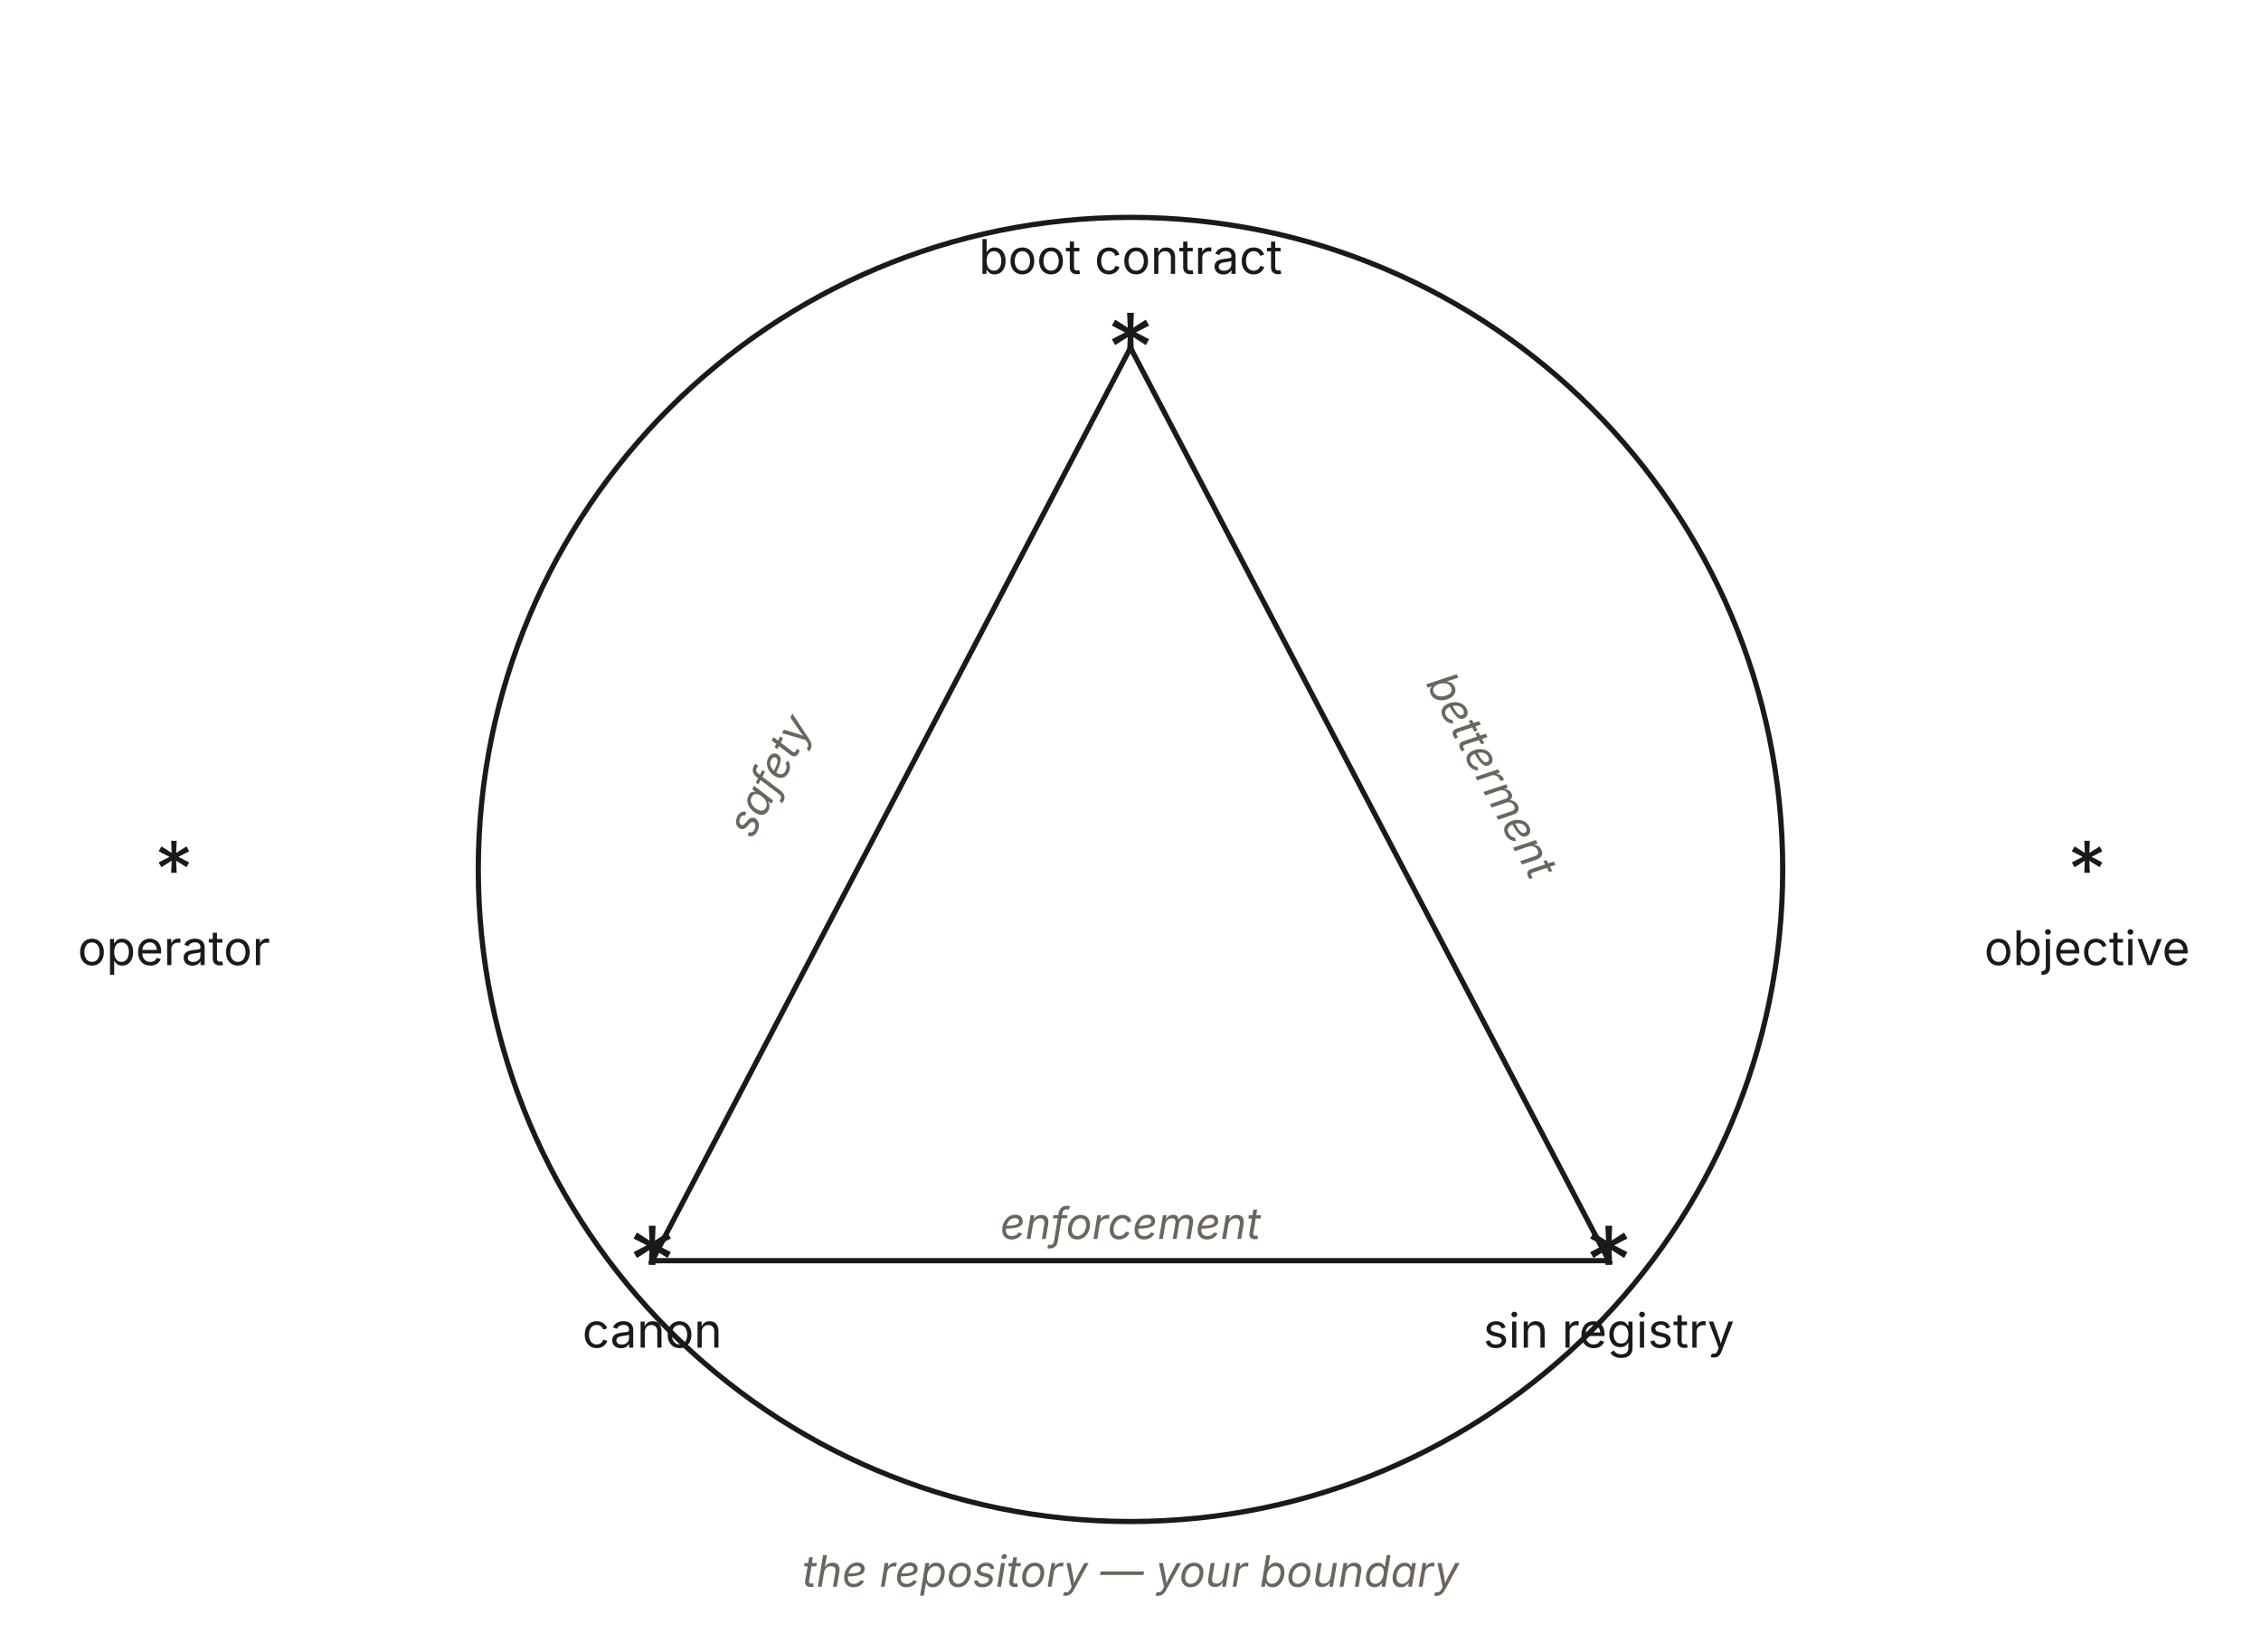
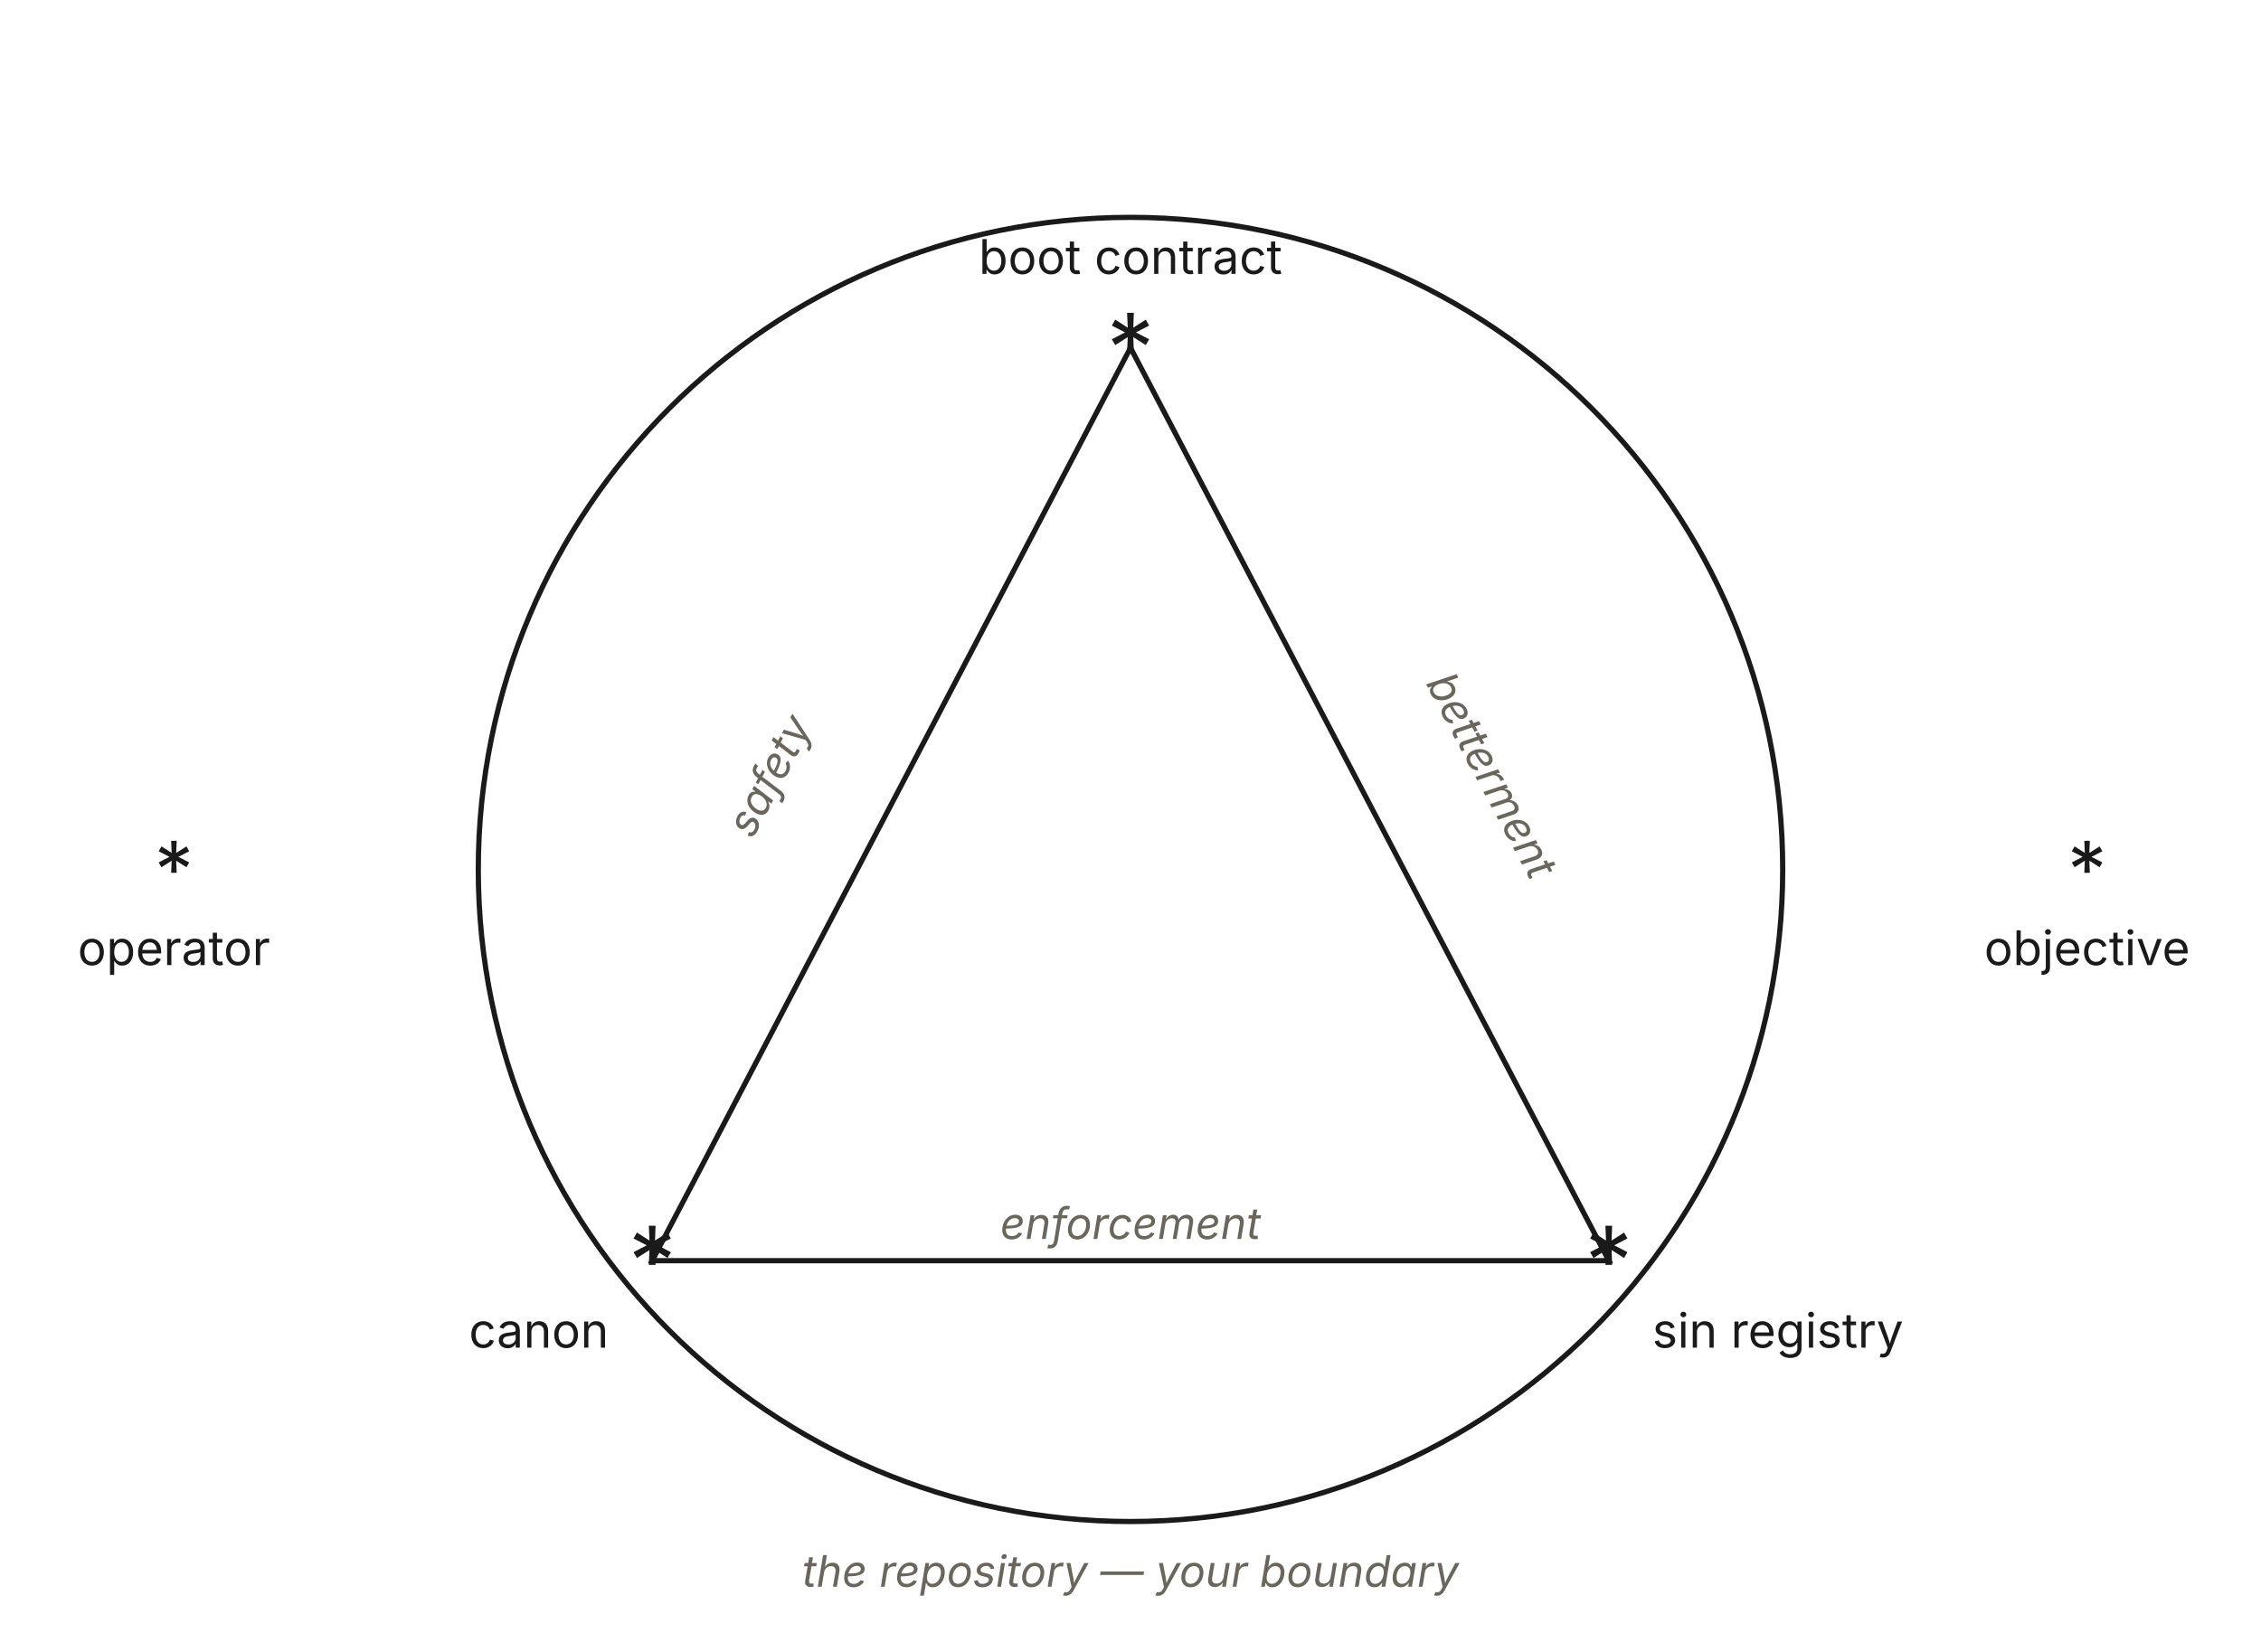
<svg xmlns="http://www.w3.org/2000/svg" viewBox="0 0 520 380" width="520" height="380">
  <style>
    text { font-family: 'Inter', 'Helvetica', sans-serif; fill: #1a1a1a; }
    .lbl { font-size: 11px; }
    .edge { font-size: 10px; fill: #6b665c; font-style: italic; }
    .ast { font-family: 'Inter', 'Helvetica', sans-serif; font-size: 22px; fill: #1a1a1a; text-anchor: middle; dominant-baseline: middle; }
    .astsm { font-family: 'Inter', 'Helvetica', sans-serif; font-size: 18px; fill: #1a1a1a; text-anchor: middle; dominant-baseline: middle; }
  </style>
  <circle cx="260" cy="200" r="150" fill="none" stroke="#1a1a1a" stroke-width="1.2" />
  <polygon points="260,80 150,290 370,290" fill="none" stroke="#1a1a1a" stroke-width="1.2" />
  <text class="ast" x="260" y="80">*</text>
  <text class="ast" x="150" y="290">*</text>
  <text class="ast" x="370" y="290">*</text>
  <text class="lbl" x="260" y="63" text-anchor="middle">boot contract</text>
-   <text class="lbl" x="150" y="310" text-anchor="middle">canon</text>
-   <text class="lbl" x="370" y="310" text-anchor="middle">sin registry</text>
+   <text class="lbl" x="140" y="310" text-anchor="end">canon</text>
+   <text class="lbl" x="380" y="310" text-anchor="start">sin registry</text>
  <text class="edge" x="180" y="180" text-anchor="middle" transform="rotate(-62 180 180)">safety</text>
  <text class="edge" x="340" y="180" text-anchor="middle" transform="rotate(62 340 180)">betterment</text>
  <text class="edge" x="260" y="285" text-anchor="middle">enforcement</text>
  <text class="astsm" x="40" y="200">*</text>
  <text class="astsm" x="480" y="200">*</text>
  <text class="lbl" x="40" y="222" text-anchor="middle">operator</text>
  <text class="lbl" x="480" y="222" text-anchor="middle">objective</text>
  <text class="edge" x="260" y="365" text-anchor="middle">the repository — your boundary</text>
</svg>
